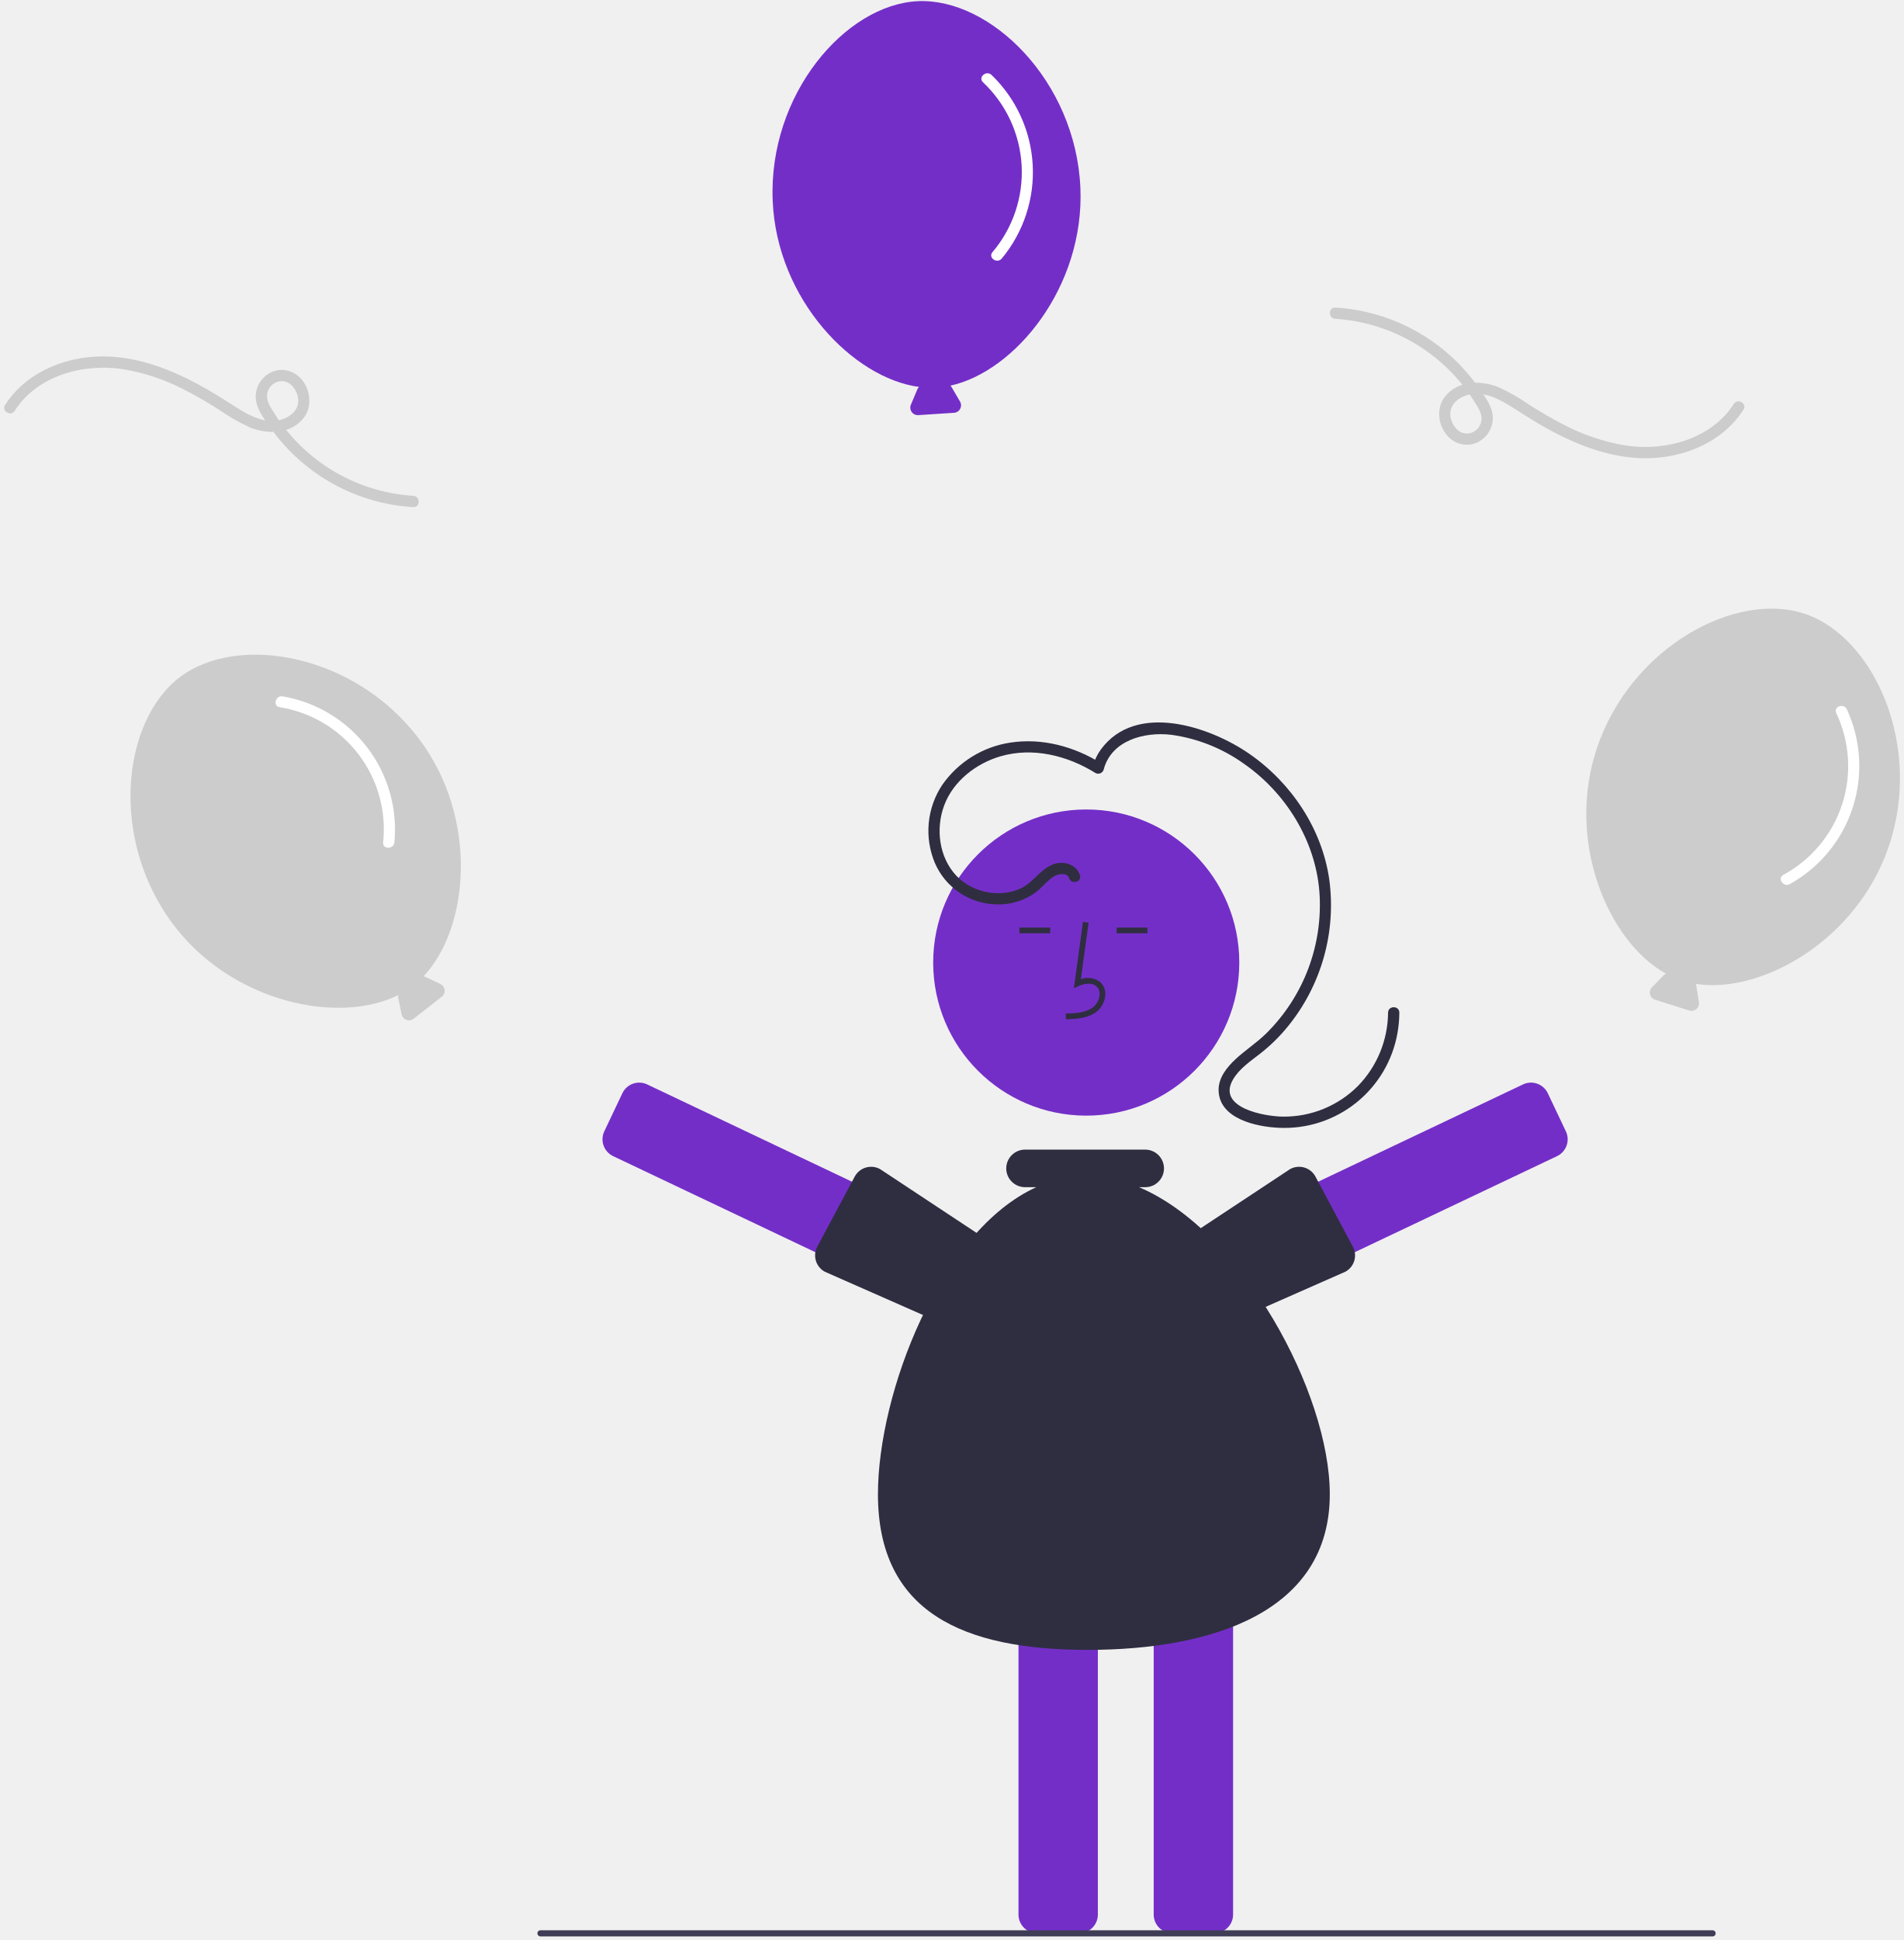
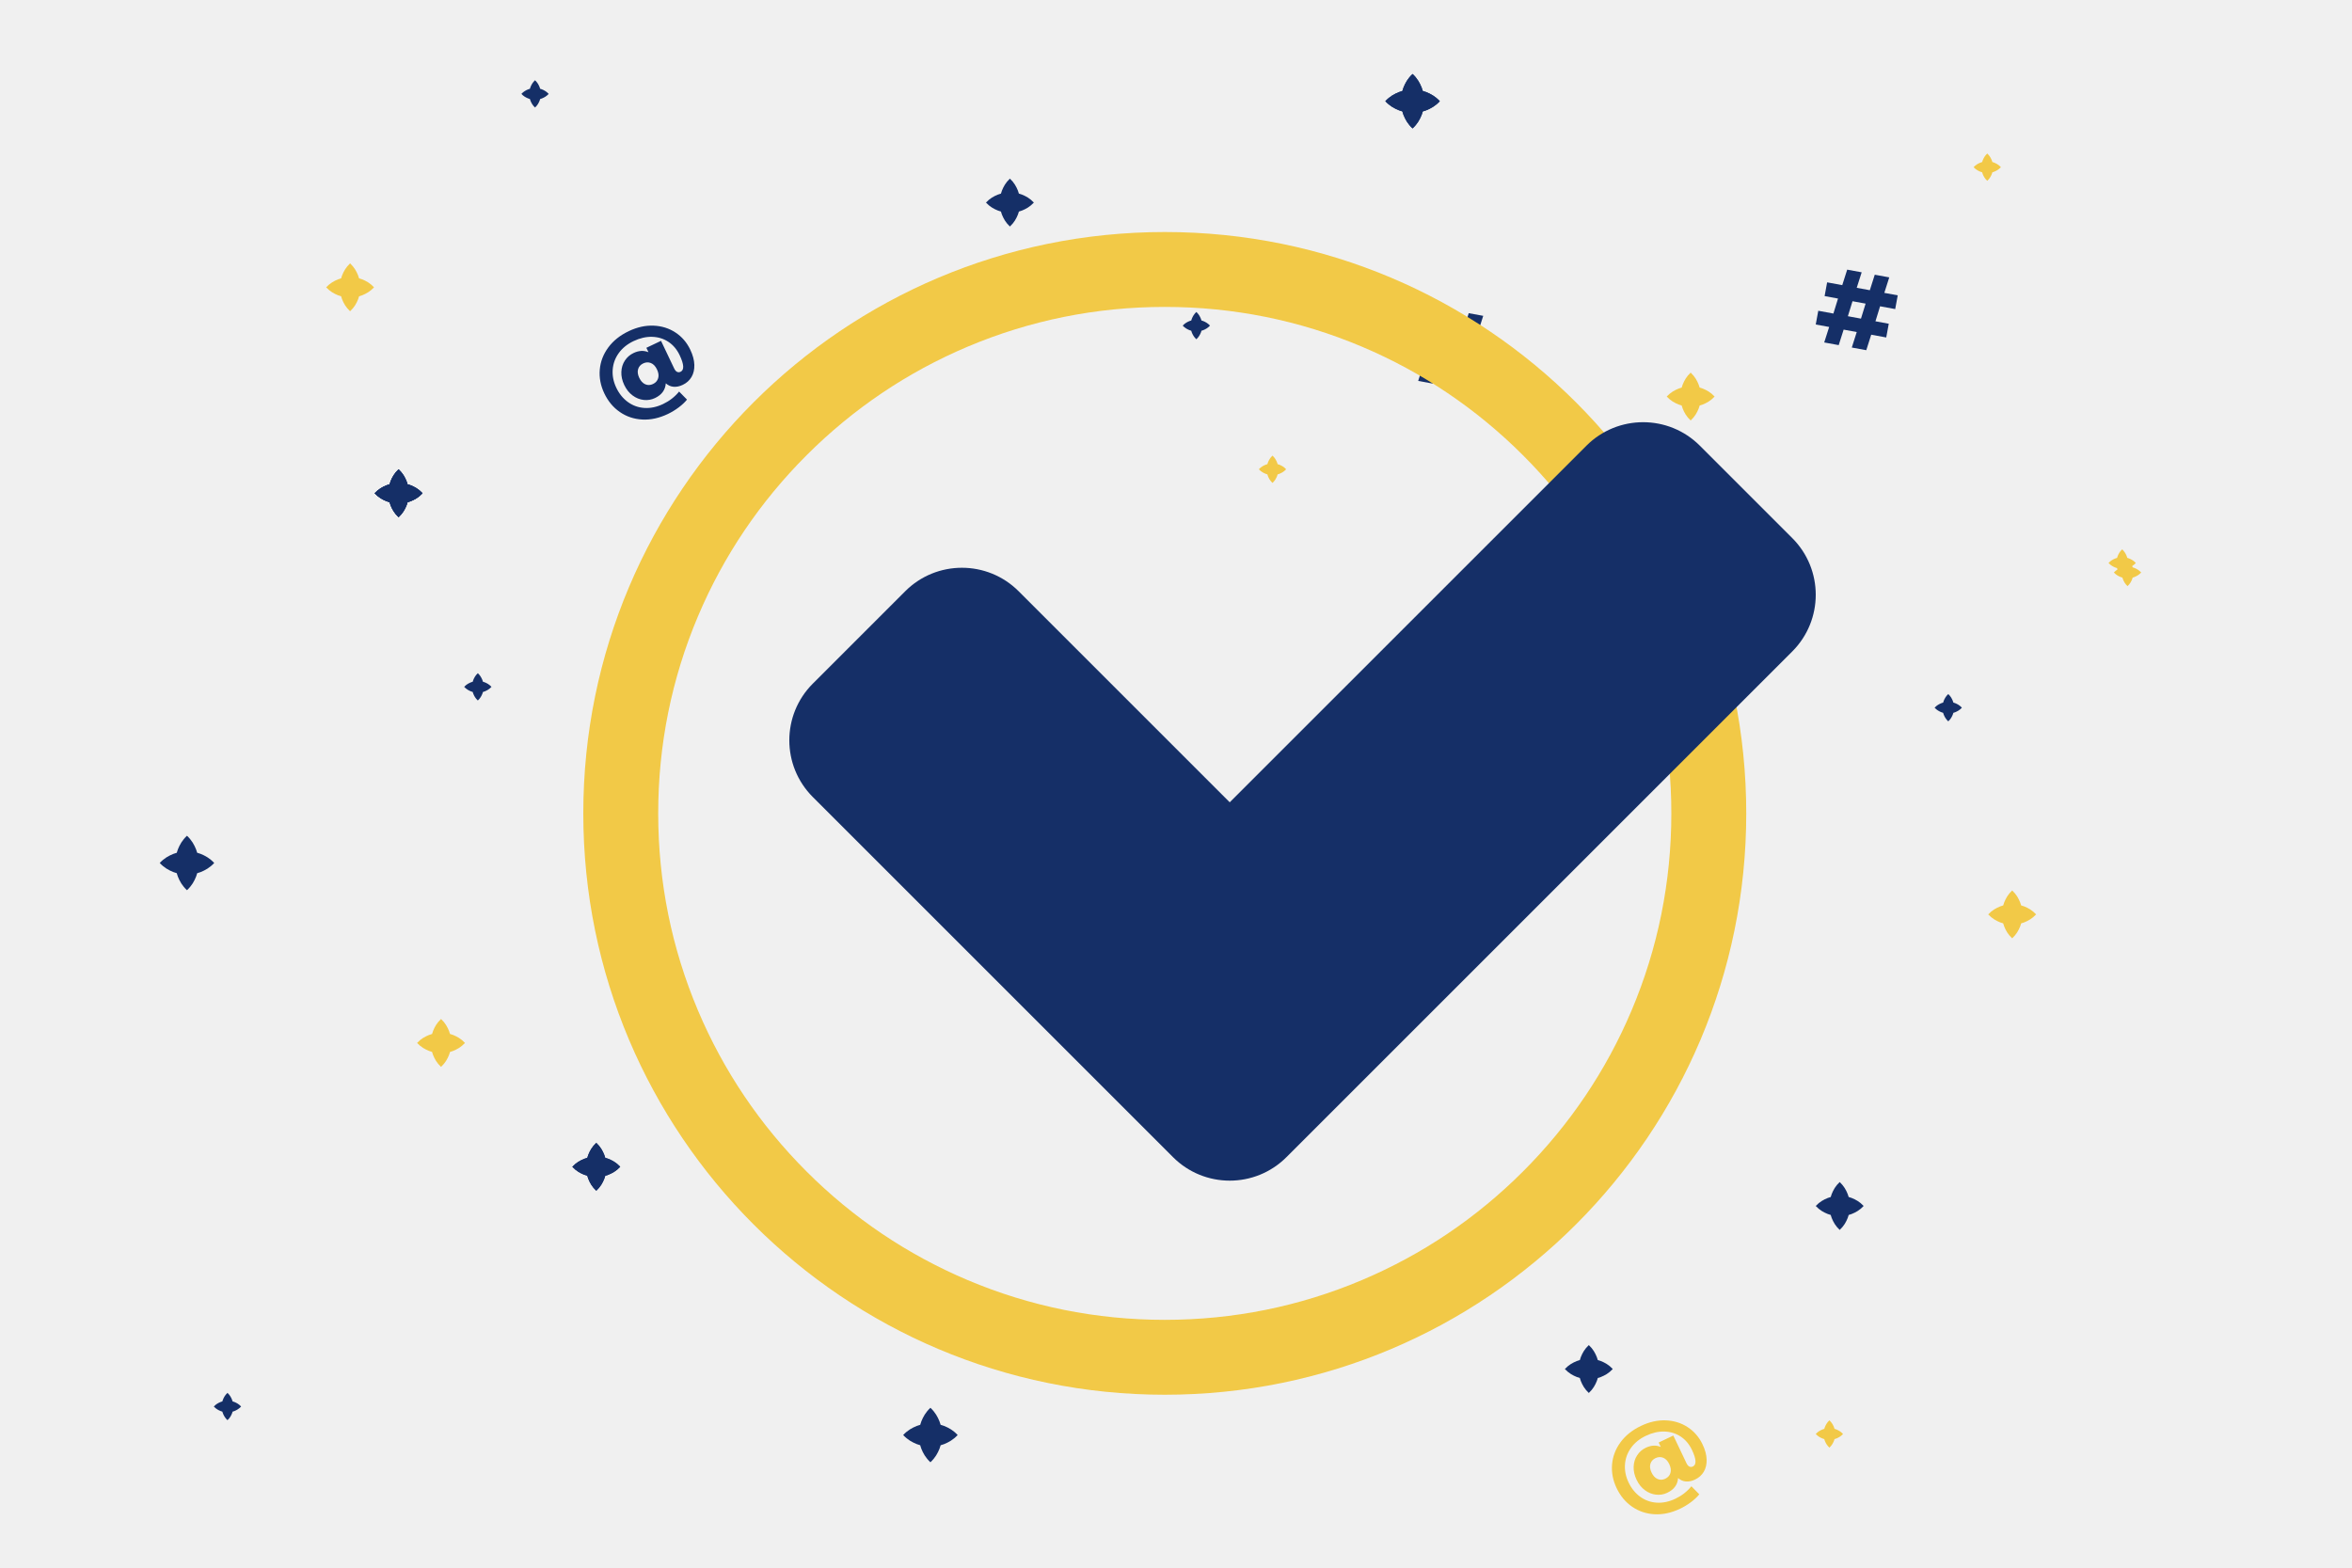
- <svg xmlns="http://www.w3.org/2000/svg" width="373" height="380" viewBox="0 0 373 380" fill="none">
-   <g clip-path="url(#clip0_46_24)">
-     <g clip-path="url(#clip1_46_24)">
-       <path d="M82.185 144.856C69.659 128.092 46.732 124.047 35.339 132.56C23.946 141.073 21.329 164.207 33.856 180.971C45.451 196.488 66.458 200.72 78.029 194.906C77.992 195.088 77.989 195.275 78.022 195.457L78.674 198.682C78.724 198.928 78.836 199.157 78.999 199.348C79.162 199.538 79.371 199.684 79.607 199.771C79.842 199.858 80.096 199.883 80.343 199.844C80.591 199.806 80.825 199.704 81.023 199.55L86.547 195.234C86.745 195.08 86.899 194.878 86.997 194.646C87.094 194.415 87.131 194.163 87.104 193.914C87.076 193.664 86.986 193.426 86.84 193.222C86.695 193.017 86.5 192.854 86.273 192.746L83.302 191.333C83.197 191.286 83.087 191.251 82.975 191.23C91.893 181.801 93.806 160.407 82.185 144.856Z" fill="#CCCCCC" />
-       <path d="M54.785 138.527C60.913 139.5 66.433 142.789 70.206 147.715C73.979 152.64 75.717 158.826 75.061 164.996C74.927 166.409 77.135 166.4 77.268 164.996C77.9 158.346 75.994 151.703 71.933 146.399C67.872 141.095 61.956 137.523 55.372 136.399C53.982 136.162 53.385 138.289 54.785 138.527Z" fill="white" />
-       <path d="M370.009 165.845C376.749 146.033 367.119 124.837 353.655 120.256C340.191 115.675 319.632 126.6 312.892 146.412C306.652 164.75 315.043 184.469 326.382 190.723C326.211 190.795 326.055 190.899 325.923 191.029L323.633 193.391C323.458 193.571 323.332 193.793 323.267 194.035C323.203 194.278 323.201 194.532 323.262 194.776C323.323 195.019 323.446 195.242 323.618 195.425C323.79 195.607 324.006 195.743 324.245 195.819L330.928 197.934C331.167 198.009 331.422 198.023 331.668 197.972C331.913 197.922 332.142 197.81 332.332 197.646C332.522 197.482 332.668 197.273 332.754 197.037C332.84 196.802 332.865 196.548 332.826 196.3L332.311 193.051C332.29 192.938 332.257 192.828 332.211 192.723C345.031 194.746 363.756 184.223 370.009 165.845Z" fill="#CCCCCC" />
-       <path d="M359.732 139.668C362.395 145.272 362.804 151.684 360.876 157.582C358.948 163.479 354.829 168.411 349.37 171.36C348.129 172.048 349.385 173.864 350.619 173.18C356.46 169.94 360.861 164.611 362.938 158.263C365.015 151.914 364.616 145.014 361.819 138.948C361.228 137.669 359.136 138.379 359.732 139.668Z" fill="white" />
-       <path d="M211.654 36.764C210.738 15.857 194.067 -0.393 179.858 0.229C165.65 0.851 150.463 18.498 151.379 39.405C152.227 58.757 167.207 74.081 180.042 75.79C179.909 75.919 179.802 76.072 179.727 76.241L178.45 79.274C178.353 79.505 178.316 79.757 178.344 80.007C178.372 80.256 178.462 80.494 178.608 80.698C178.753 80.903 178.949 81.067 179.175 81.174C179.402 81.282 179.652 81.33 179.902 81.313L186.898 80.856C187.148 80.84 187.39 80.76 187.601 80.624C187.811 80.488 187.984 80.3 188.101 80.078C188.219 79.857 188.278 79.609 188.273 79.358C188.268 79.107 188.199 78.862 188.072 78.645L186.412 75.805C186.352 75.707 186.281 75.617 186.2 75.536C198.879 72.764 212.503 56.159 211.654 36.764Z" fill="#742EC8" />
-       <path d="M192.571 16.108C197.087 20.362 199.798 26.188 200.144 32.383C200.489 38.578 198.443 44.669 194.428 49.399C193.521 50.491 195.351 51.727 196.252 50.642C200.518 45.501 202.683 38.938 202.312 32.268C201.941 25.599 199.063 19.316 194.254 14.679C193.239 13.702 191.548 15.123 192.571 16.108Z" fill="white" />
-       <path d="M212.803 218.527C229.363 218.527 242.787 205.102 242.787 188.542C242.787 171.982 229.363 158.558 212.803 158.558C196.243 158.558 182.818 171.982 182.818 188.542C182.818 205.102 196.243 218.527 212.803 218.527Z" fill="#742EC8" />
-       <path d="M211.44 378.664H203.171C202.205 378.663 201.279 378.279 200.597 377.596C199.914 376.913 199.53 375.988 199.529 375.022V306.103C199.53 305.137 199.914 304.212 200.597 303.529C201.279 302.846 202.205 302.462 203.171 302.461H211.44C212.405 302.462 213.331 302.846 214.013 303.529C214.696 304.212 215.08 305.137 215.081 306.103V375.022C215.08 375.988 214.696 376.913 214.013 377.596C213.331 378.279 212.405 378.663 211.44 378.664Z" fill="#742EC8" />
-       <path d="M237.927 378.664H229.658C228.693 378.663 227.767 378.279 227.085 377.596C226.402 376.913 226.018 375.988 226.017 375.022V306.103C226.018 305.137 226.402 304.212 227.085 303.529C227.767 302.846 228.693 302.462 229.658 302.461H237.927C238.893 302.462 239.818 302.846 240.501 303.529C241.184 304.212 241.568 305.137 241.569 306.103V375.022C241.568 375.988 241.184 376.913 240.501 377.596C239.818 378.279 238.893 378.663 237.927 378.664Z" fill="#742EC8" />
-       <path d="M190.765 246.826L187.218 254.296C186.803 255.168 186.059 255.839 185.15 256.163C184.24 256.487 183.239 256.436 182.366 256.023L120.11 226.458C119.239 226.043 118.567 225.299 118.244 224.39C117.92 223.48 117.97 222.479 118.383 221.607L121.93 214.137C122.345 213.266 123.089 212.594 123.999 212.27C124.909 211.946 125.909 211.997 126.782 212.41L189.038 241.975C189.91 242.39 190.581 243.134 190.905 244.043C191.229 244.953 191.179 245.954 190.765 246.826Z" fill="#742EC8" />
-       <path d="M200.144 250.83C200.32 251.679 200.185 252.562 199.764 253.319L195.768 260.558C195.3 261.403 194.516 262.028 193.589 262.295C192.661 262.563 191.665 262.452 190.819 261.986L161.564 249.09C160.719 248.622 160.094 247.838 159.827 246.911C159.559 245.983 159.67 244.987 160.136 244.141L167.467 230.427C167.698 230.008 168.01 229.639 168.384 229.341C168.757 229.042 169.186 228.82 169.646 228.688C170.105 228.555 170.586 228.515 171.061 228.568C171.537 228.621 171.997 228.768 172.415 228.999L198.69 246.368C199.542 246.838 199.805 249.615 200.075 250.549C200.102 250.643 200.125 250.737 200.144 250.83Z" fill="#2F2E41" />
-       <path d="M236.114 241.975L298.37 212.41C299.243 211.997 300.244 211.946 301.153 212.27C302.063 212.594 302.807 213.266 303.222 214.137L306.769 221.607C307.182 222.479 307.233 223.48 306.909 224.39C306.585 225.299 305.913 226.043 305.042 226.458L242.786 256.023C241.913 256.436 240.912 256.487 240.003 256.163C239.093 255.839 238.349 255.168 237.934 254.296L234.387 246.826C233.974 245.954 233.923 244.953 234.247 244.043C234.571 243.134 235.242 242.39 236.114 241.975Z" fill="#742EC8" />
-       <path d="M225.077 250.549C225.347 249.615 225.611 246.838 226.462 246.368L252.737 228.999C253.156 228.768 253.616 228.621 254.091 228.568C254.566 228.515 255.047 228.555 255.507 228.688C255.966 228.82 256.395 229.042 256.769 229.341C257.143 229.639 257.454 230.008 257.685 230.427L265.016 244.141C265.482 244.987 265.593 245.983 265.326 246.911C265.058 247.838 264.433 248.622 263.589 249.09L234.333 261.986C233.487 262.452 232.491 262.563 231.564 262.295C230.636 262.028 229.852 261.403 229.385 260.558L225.388 253.32C224.967 252.562 224.832 251.679 225.008 250.83C225.027 250.737 225.05 250.643 225.077 250.549Z" fill="#2F2E41" />
-       <path d="M208.811 199.656L208.78 198.535C210.865 198.477 212.702 198.346 214.083 197.337C214.475 197.035 214.797 196.652 215.027 196.214C215.257 195.777 215.39 195.294 215.418 194.8C215.442 194.499 215.396 194.195 215.284 193.914C215.172 193.633 214.997 193.381 214.772 193.179C213.855 192.405 212.38 192.655 211.305 193.148L210.378 193.573L212.156 180.581L213.266 180.733L211.753 191.785C212.372 191.555 213.039 191.484 213.693 191.578C214.346 191.672 214.966 191.928 215.495 192.323C215.851 192.634 216.13 193.023 216.311 193.459C216.492 193.896 216.569 194.368 216.537 194.84C216.505 195.503 216.327 196.152 216.017 196.74C215.708 197.327 215.273 197.84 214.744 198.242C212.97 199.539 210.664 199.604 208.811 199.656Z" fill="#2F2E41" />
-       <path d="M224.791 181.686H218.756V182.807H224.791V181.686Z" fill="#2F2E41" />
-       <path d="M205.742 181.686H199.707V182.807H205.742V181.686Z" fill="#2F2E41" />
-       <path d="M223.14 232.541H224.348C224.832 232.542 225.311 232.447 225.758 232.263C226.205 232.078 226.611 231.807 226.953 231.466C227.295 231.124 227.566 230.718 227.751 230.272C227.937 229.825 228.032 229.346 228.032 228.863C228.032 228.379 227.937 227.9 227.751 227.454C227.566 227.007 227.295 226.601 226.953 226.26C226.611 225.918 226.205 225.647 225.758 225.463C225.311 225.278 224.832 225.183 224.348 225.184H200.804C199.829 225.185 198.895 225.573 198.206 226.263C197.517 226.953 197.13 227.888 197.13 228.863C197.13 229.838 197.517 230.773 198.206 231.462C198.895 232.152 199.829 232.54 200.804 232.541H203.016C184.12 241.138 171.996 272.894 171.996 292.683C171.996 315.737 188.634 323.173 213.078 323.173C237.523 323.173 260.516 315.737 260.516 292.683C260.516 272.894 243.438 241.138 223.14 232.541Z" fill="#2F2E41" />
-       <path d="M211.568 171.418C210.837 169.198 208.202 168.516 206.173 169.354C203.794 170.336 202.446 172.769 200.148 173.919C196.016 175.988 190.535 174.877 187.384 171.561C183.939 167.935 183.261 162.277 184.995 157.699C186.788 152.964 191.235 149.537 195.998 148.145C202.326 146.296 209.115 147.993 214.596 151.405C214.743 151.488 214.906 151.537 215.074 151.548C215.243 151.559 215.411 151.532 215.567 151.468C215.723 151.405 215.863 151.307 215.975 151.181C216.088 151.056 216.171 150.907 216.218 150.745C217.725 144.986 224.227 143.31 229.451 143.928C234.608 144.638 239.513 146.596 243.742 149.631C251.91 155.33 257.668 164.611 258.474 174.604C258.862 179.743 258.121 184.905 256.305 189.729C254.488 194.552 251.639 198.92 247.958 202.527C246.116 204.304 243.971 205.701 242.094 207.432C240.384 209.01 238.698 211.085 238.732 213.54C238.811 219.185 246.239 220.742 250.635 220.911C256.092 221.155 261.451 219.403 265.711 215.982C269.97 212.562 272.838 207.708 273.778 202.327C274.012 201.017 274.133 199.689 274.14 198.358C274.147 196.938 271.94 196.936 271.933 198.358C271.892 203.723 269.781 208.864 266.041 212.71C264.118 214.639 261.83 216.164 259.31 217.196C256.79 218.228 254.089 218.746 251.366 218.72C247.857 218.703 238.348 217.039 241.535 211.487C242.781 209.316 245.017 207.838 246.944 206.328C248.949 204.752 250.769 202.955 252.371 200.971C255.596 196.988 257.973 192.389 259.356 187.454C260.74 182.52 261.1 177.355 260.415 172.276C258.992 162.322 252.957 153.329 244.747 147.649C236.931 142.242 222.483 137.459 215.651 146.828C214.927 147.831 214.397 148.96 214.089 150.158L215.71 149.499C210.429 146.212 204.135 144.507 197.928 145.458C195.257 145.861 192.696 146.804 190.401 148.23C188.107 149.657 186.128 151.536 184.585 153.754C183.106 155.984 182.2 158.545 181.949 161.21C181.698 163.874 182.109 166.559 183.145 169.027C184.16 171.391 185.833 173.413 187.965 174.852C190.097 176.292 192.598 177.088 195.17 177.147C197.955 177.258 200.695 176.42 202.941 174.768C204.198 173.809 205.164 172.452 206.525 171.636C207.304 171.168 209.056 170.84 209.439 172.005C209.881 173.348 212.014 172.773 211.568 171.418Z" fill="#2F2E41" />
-       <path d="M261.598 62.453C267.075 62.798 272.392 64.436 277.113 67.233C281.835 70.03 285.826 73.906 288.761 78.543C289.583 79.858 290.657 81.302 290.087 82.92C289.889 83.541 289.486 84.076 288.944 84.438C288.403 84.799 287.754 84.967 287.105 84.912C285.427 84.708 284.344 83.066 284.137 81.493C283.902 79.708 285.161 78.307 286.716 77.644C290.514 76.023 294.347 78.528 297.441 80.526C304.491 85.08 312.246 89.198 320.789 89.717C328.693 90.197 337.169 87.098 341.566 80.243C342.335 79.044 340.425 77.936 339.66 79.129C335.3 85.927 326.485 88.369 318.821 87.318C314.254 86.597 309.844 85.1 305.782 82.891C303.675 81.798 301.632 80.586 299.63 79.312C297.726 77.983 295.707 76.825 293.597 75.853C290.079 74.408 285.422 74.521 282.964 77.848C280.672 80.953 282.443 86.12 286.278 86.993C289.912 87.82 293.095 84.402 292.348 80.829C291.965 79.001 290.588 77.212 289.523 75.718C286.322 71.215 282.151 67.487 277.318 64.809C272.485 62.131 267.113 60.572 261.598 60.246C260.178 60.176 260.182 62.383 261.598 62.453Z" fill="#CCCCCC" />
-       <path d="M80.956 97.121C75.479 96.776 70.162 95.138 65.441 92.341C60.719 89.545 56.727 85.669 53.793 81.031C52.971 79.717 51.897 78.272 52.467 76.654C52.665 76.034 53.068 75.499 53.609 75.137C54.151 74.775 54.8 74.608 55.449 74.662C57.127 74.867 58.21 76.509 58.417 78.082C58.651 79.867 57.392 81.268 55.838 81.931C52.039 83.551 48.207 81.047 45.113 79.048C38.062 74.495 30.308 70.376 21.765 69.858C13.861 69.377 5.384 72.477 0.988 79.331C0.219 80.53 2.129 81.638 2.894 80.445C7.254 73.647 16.069 71.206 23.733 72.256C28.3 72.977 32.71 74.475 36.772 76.683C38.879 77.777 40.922 78.989 42.923 80.263C44.828 81.592 46.847 82.749 48.957 83.721C52.475 85.166 57.132 85.053 59.59 81.726C61.882 78.622 60.11 73.454 56.276 72.581C52.642 71.754 49.458 75.172 50.206 78.746C50.589 80.573 51.965 82.362 53.031 83.856C56.232 88.36 60.403 92.088 65.236 94.765C70.069 97.443 75.441 99.002 80.956 99.329C82.376 99.399 82.372 97.191 80.956 97.121Z" fill="#CCCCCC" />
-       <path d="M335.505 379.298H105.884C105.724 379.298 105.571 379.234 105.458 379.121C105.345 379.008 105.281 378.855 105.281 378.695C105.281 378.535 105.345 378.382 105.458 378.269C105.571 378.156 105.724 378.092 105.884 378.092H335.505C335.665 378.092 335.818 378.156 335.931 378.269C336.045 378.382 336.108 378.535 336.108 378.695C336.108 378.855 336.045 379.008 335.931 379.121C335.818 379.234 335.665 379.298 335.505 379.298Z" fill="#3F3D56" />
-     </g>
+ <svg xmlns="http://www.w3.org/2000/svg" width="750" height="500" viewBox="0 0 750 500" fill="none">
+   <g clip-path="url(#clip0_9076_61843)">
+     <path d="M208.397 103.863C210.989 103.967 213.314 104.689 215.37 106.032C217.427 107.375 219.01 109.213 220.119 111.545C220.937 113.265 221.368 114.873 221.409 116.364C221.45 117.856 221.151 119.148 220.509 120.239C219.867 121.33 218.933 122.166 217.71 122.748C216.696 123.23 215.727 123.432 214.801 123.357C213.874 123.283 213.044 122.915 212.309 122.257C212.163 124.367 211.01 125.934 208.85 126.962C207.723 127.498 206.528 127.697 205.267 127.559C204.006 127.42 202.823 126.945 201.723 126.133C200.621 125.32 199.734 124.207 199.061 122.792C198.388 121.378 198.08 119.99 198.135 118.627C198.19 117.265 198.564 116.054 199.258 114.998C199.951 113.942 200.871 113.141 202.018 112.596C203.7 111.796 205.288 111.708 206.781 112.335L206.113 110.93L210.787 108.707L214.946 117.453C215.237 118.065 215.561 118.45 215.918 118.608C216.275 118.767 216.644 118.755 217.026 118.573C218.23 118 218.128 116.232 216.719 113.269C215.856 111.453 214.662 110.04 213.138 109.029C211.614 108.02 209.889 107.486 207.964 107.429C206.038 107.372 204.062 107.826 202.035 108.789C200.028 109.744 198.449 111.023 197.301 112.623C196.152 114.225 195.509 115.99 195.372 117.918C195.234 119.847 195.615 121.758 196.516 123.65C197.434 125.582 198.678 127.111 200.246 128.241C201.815 129.371 203.571 129.994 205.515 130.114C207.457 130.232 209.434 129.814 211.441 128.86C213.486 127.887 215.189 126.562 216.547 124.885L219.068 127.449C218.407 128.278 217.529 129.106 216.433 129.931C215.337 130.757 214.178 131.461 212.954 132.043C210.181 133.361 207.467 133.949 204.81 133.807C202.151 133.664 199.766 132.865 197.655 131.407C195.543 129.95 193.893 127.969 192.701 125.465C191.519 122.98 191.036 120.46 191.252 117.908C191.468 115.356 192.368 112.999 193.955 110.838C195.541 108.677 197.729 106.933 200.521 105.605C203.179 104.341 205.804 103.76 208.397 103.863ZM209.869 120.638C210.121 119.815 209.999 118.878 209.498 117.826C209.008 116.794 208.362 116.116 207.564 115.793C206.765 115.47 205.945 115.508 205.105 115.907C204.263 116.308 203.721 116.918 203.478 117.737C203.234 118.555 203.358 119.482 203.848 120.513C204.34 121.545 204.982 122.231 205.775 122.569C206.569 122.906 207.386 122.875 208.227 122.476C209.068 122.074 209.616 121.463 209.869 120.638Z" fill="#152F67" />
+     <path d="M531.195 453.012C533.788 453.115 536.112 453.837 538.168 455.181C540.225 456.523 541.808 458.361 542.917 460.694C543.735 462.414 544.166 464.021 544.207 465.513C544.248 467.005 543.949 468.296 543.307 469.387C542.665 470.478 541.731 471.314 540.508 471.896C539.494 472.378 538.525 472.581 537.599 472.506C536.672 472.431 535.842 472.064 535.107 471.406C534.961 473.515 533.808 475.083 531.648 476.11C530.521 476.647 529.327 476.845 528.065 476.707C526.804 476.568 525.621 476.093 524.521 475.281C523.419 474.468 522.532 473.356 521.859 471.941C521.186 470.526 520.878 469.138 520.933 467.775C520.988 466.413 521.362 465.203 522.056 464.146C522.749 463.09 523.669 462.29 524.816 461.744C526.498 460.944 528.086 460.857 529.579 461.484L528.911 460.078L533.585 457.855L537.745 466.601C538.035 467.214 538.359 467.598 538.716 467.757C539.073 467.915 539.442 467.904 539.824 467.721C541.029 467.148 540.926 465.381 539.517 462.417C538.654 460.602 537.46 459.188 535.936 458.178C534.412 457.168 532.688 456.635 530.762 456.577C528.836 456.521 526.86 456.974 524.833 457.938C522.826 458.892 521.247 460.171 520.099 461.772C518.95 463.374 518.307 465.139 518.17 467.067C518.032 468.996 518.413 470.906 519.314 472.799C520.232 474.73 521.476 476.26 523.044 477.389C524.613 478.519 526.369 479.143 528.313 479.262C530.256 479.381 532.232 478.963 534.239 478.008C536.284 477.036 537.987 475.711 539.345 474.033L541.866 476.597C541.205 477.426 540.327 478.254 539.232 479.08C538.135 479.905 536.976 480.609 535.752 481.191C532.979 482.51 530.265 483.098 527.608 482.955C524.949 482.813 522.564 482.014 520.453 480.555C518.341 479.098 516.691 477.117 515.499 474.613C514.318 472.128 513.834 469.609 514.05 467.056C514.266 464.505 515.166 462.147 516.753 459.986C518.339 457.825 520.527 456.081 523.319 454.754C525.977 453.489 528.602 452.908 531.195 453.012ZM532.667 469.787C532.919 468.963 532.797 468.026 532.296 466.975C531.806 465.942 531.16 465.265 530.362 464.941C529.563 464.618 528.743 464.656 527.903 465.056C527.061 465.457 526.519 466.066 526.276 466.885C526.032 467.704 526.156 468.63 526.647 469.662C527.138 470.694 527.78 471.379 528.573 471.717C529.367 472.055 530.184 472.024 531.025 471.624C531.867 471.222 532.414 470.611 532.667 469.787Z" fill="#F2C947" />
+     <path d="M470.044 109.955L468.567 114.737L472.811 115.518L472.005 119.898L467.218 119.017L465.642 123.958L461.024 123.108L462.599 118.167L458.423 117.399L456.848 122.34L452.229 121.49L453.805 116.549L449.526 115.762L450.332 111.382L455.154 112.27L456.631 107.487L452.352 106.699L453.158 102.32L457.98 103.208L459.555 98.267L464.173 99.116L462.597 104.057L466.773 104.826L468.349 99.885L472.967 100.734L471.392 105.675L475.67 106.462L474.864 110.842L470.044 109.955ZM465.425 109.105L461.249 108.337L459.772 113.119L463.949 113.888L465.425 109.105Z" fill="#152F67" />
+     <path d="M454.781 29.368C454.417 29.23 454.053 29.112 453.688 29.012C453.588 28.652 453.471 28.292 453.333 27.931C452.747 26.483 451.98 25.035 450.436 23.587C448.891 25.035 448.124 26.483 447.539 27.931C447.4 28.294 447.282 28.658 447.182 29.021C446.819 29.121 446.455 29.239 446.092 29.378C444.644 29.964 443.196 30.731 441.748 32.275C443.196 33.82 444.644 34.587 446.092 35.172C446.452 35.31 446.812 35.427 447.172 35.527C447.272 35.891 447.391 36.255 447.528 36.62C448.112 38.068 448.882 39.516 450.436 40.964C451.989 39.516 452.76 38.068 453.343 36.62C453.48 36.26 453.598 35.898 453.697 35.538C454.057 35.438 454.419 35.32 454.78 35.184C456.228 34.6 457.676 33.83 459.124 32.276C457.677 30.722 456.229 29.951 454.781 29.368Z" fill="#152F67" />
+     <path d="M193.956 369.582C193.636 369.46 193.316 369.357 192.995 369.269C192.908 368.952 192.805 368.636 192.684 368.319C192.17 367.046 191.494 365.773 190.137 364.5C188.78 365.772 188.105 367.046 187.59 368.319C187.469 368.638 187.364 368.958 187.277 369.277C186.958 369.365 186.638 369.469 186.319 369.59C185.046 370.105 183.773 370.78 182.5 372.137C183.772 373.494 185.046 374.17 186.319 374.684C186.636 374.805 186.952 374.908 187.269 374.995C187.356 375.316 187.461 375.636 187.582 375.955C188.096 377.229 188.773 378.501 190.138 379.774C191.504 378.501 192.181 377.229 192.694 375.955C192.815 375.638 192.918 375.32 193.005 375.003C193.322 374.916 193.641 374.813 193.957 374.692C195.231 374.179 196.503 373.501 197.777 372.136C196.502 370.772 195.229 370.095 193.956 369.582Z" fill="#152F67" />
+     <path d="M130.917 154.764C130.597 154.642 130.276 154.539 129.956 154.45C129.869 154.133 129.765 153.818 129.645 153.501C129.131 152.227 128.455 150.955 127.098 149.682C125.741 150.954 125.066 152.227 124.551 153.501C124.429 153.82 124.325 154.139 124.238 154.458C123.919 154.547 123.599 154.65 123.28 154.772C122.007 155.286 120.734 155.962 119.461 157.319C120.733 158.676 122.007 159.351 123.28 159.866C123.597 159.986 123.913 160.09 124.23 160.177C124.317 160.497 124.421 160.818 124.543 161.137C125.056 162.41 125.734 163.683 127.099 164.956C128.465 163.683 129.142 162.41 129.655 161.137C129.776 160.82 129.879 160.502 129.966 160.185C130.283 160.098 130.601 159.994 130.918 159.874C132.192 159.36 133.464 158.683 134.738 157.318C133.463 155.953 132.189 155.277 130.917 154.764Z" fill="#152F67" />
+     <path d="M454.781 29.368C454.417 29.23 454.053 29.112 453.688 29.012C453.588 28.652 453.471 28.292 453.333 27.931C452.747 26.483 451.98 25.035 450.436 23.587C448.891 25.035 448.124 26.483 447.539 27.931C447.4 28.294 447.282 28.658 447.182 29.021C446.819 29.121 446.455 29.239 446.092 29.378C444.644 29.964 443.196 30.731 441.748 32.275C443.196 33.82 444.644 34.587 446.092 35.172C446.452 35.31 446.812 35.427 447.172 35.527C447.272 35.891 447.391 36.255 447.528 36.62C448.112 38.068 448.882 39.516 450.436 40.964C451.989 39.516 452.76 38.068 453.343 36.62C453.48 36.26 453.598 35.898 453.697 35.538C454.057 35.438 454.419 35.32 454.78 35.184C456.228 34.6 457.676 33.83 459.124 32.276C457.677 30.722 456.229 29.951 454.781 29.368Z" fill="#152F67" />
+     <path d="M193.956 369.582C193.636 369.46 193.316 369.357 192.995 369.269C192.908 368.952 192.805 368.636 192.684 368.319C192.17 367.046 191.494 365.773 190.137 364.5C188.78 365.772 188.105 367.046 187.59 368.319C187.469 368.638 187.364 368.958 187.277 369.277C186.958 369.365 186.638 369.469 186.319 369.59C185.046 370.105 183.773 370.78 182.5 372.137C183.772 373.494 185.046 374.17 186.319 374.684C186.636 374.805 186.952 374.908 187.269 374.995C187.356 375.316 187.461 375.636 187.582 375.955C188.096 377.229 188.773 378.501 190.138 379.774C191.504 378.501 192.181 377.229 192.694 375.955C192.815 375.638 192.918 375.32 193.005 375.003C193.322 374.916 193.641 374.813 193.957 374.692C195.231 374.179 196.503 373.501 197.777 372.136C196.502 370.772 195.229 370.095 193.956 369.582Z" fill="#152F67" />
+     <path d="M130.917 154.764C130.597 154.642 130.276 154.539 129.956 154.45C129.869 154.133 129.765 153.818 129.645 153.501C129.131 152.227 128.455 150.955 127.098 149.682C125.741 150.954 125.066 152.227 124.551 153.501C124.429 153.82 124.325 154.139 124.238 154.458C123.919 154.547 123.599 154.65 123.28 154.772C122.007 155.286 120.734 155.962 119.461 157.319C120.733 158.676 122.007 159.351 123.28 159.866C123.597 159.986 123.913 160.09 124.23 160.177C124.317 160.497 124.421 160.818 124.543 161.137C125.056 162.41 125.734 163.683 127.099 164.956C128.465 163.683 129.142 162.41 129.655 161.137C129.776 160.82 129.879 160.502 129.966 160.185C130.283 160.098 130.601 159.994 130.918 159.874C132.192 159.36 133.464 158.683 134.738 157.318C133.463 155.953 132.189 155.277 130.917 154.764Z" fill="#152F67" />
+     <path d="M63.965 272.33C63.601 272.192 63.237 272.074 62.872 271.974C62.772 271.614 62.655 271.254 62.518 270.894C61.933 269.446 61.166 267.998 59.621 266.55C58.077 267.998 57.31 269.446 56.724 270.894C56.585 271.257 56.467 271.621 56.367 271.983C56.004 272.083 55.64 272.202 55.277 272.341C53.829 272.926 52.381 273.693 50.933 275.238C52.381 276.782 53.829 277.549 55.277 278.135C55.637 278.272 55.997 278.39 56.358 278.49C56.458 278.854 56.576 279.218 56.714 279.583C57.297 281.031 58.068 282.479 59.621 283.927C61.175 282.479 61.945 281.031 62.529 279.583C62.665 279.222 62.783 278.86 62.882 278.5C63.243 278.401 63.605 278.283 63.965 278.146C65.413 277.563 66.861 276.792 68.309 275.239C66.861 273.685 65.413 272.915 63.965 272.33Z" fill="#152F67" />
+     <path d="M301.032 454.78C300.668 454.643 300.304 454.524 299.939 454.424C299.839 454.064 299.722 453.704 299.585 453.344C298.999 451.896 298.232 450.448 296.688 449C295.143 450.448 294.376 451.896 293.791 453.344C293.652 453.707 293.534 454.071 293.434 454.434C293.071 454.534 292.707 454.652 292.344 454.791C290.896 455.376 289.448 456.143 288 457.688C289.448 459.232 290.896 459.999 292.344 460.585C292.703 460.723 293.064 460.84 293.424 460.94C293.524 461.304 293.643 461.668 293.78 462.033C294.364 463.481 295.134 464.929 296.688 466.377C298.241 464.929 299.012 463.481 299.595 462.033C299.732 461.672 299.85 461.311 299.949 460.95C300.309 460.851 300.671 460.733 301.032 460.596C302.48 460.013 303.928 459.243 305.376 457.689C303.928 456.135 302.48 455.365 301.032 454.78Z" fill="#152F67" />
+     <path d="M484.728 201.986C484.364 201.849 484 201.73 483.636 201.63C483.536 201.27 483.419 200.911 483.281 200.55C482.696 199.102 481.928 197.654 480.384 196.206C478.839 197.654 478.072 199.102 477.487 200.55C477.349 200.913 477.23 201.277 477.13 201.64C476.767 201.74 476.403 201.858 476.04 201.997C474.592 202.582 473.144 203.349 471.696 204.894C473.144 206.438 474.592 207.206 476.04 207.791C476.4 207.929 476.76 208.046 477.12 208.146C477.22 208.51 477.339 208.874 477.476 209.238C478.06 210.686 478.83 212.134 480.384 213.582C481.937 212.134 482.708 210.686 483.291 209.238C483.428 208.877 483.546 208.516 483.645 208.155C484.005 208.055 484.367 207.938 484.728 207.801C486.176 207.218 487.624 206.447 489.072 204.894C487.624 203.341 486.176 202.57 484.728 201.986Z" fill="#152F67" />
+     <path d="M635.869 51.86C635.686 51.791 635.504 51.732 635.321 51.682C635.272 51.502 635.212 51.322 635.144 51.142C634.851 50.416 634.466 49.69 633.692 48.964C632.918 49.69 632.533 50.416 632.239 51.142C632.17 51.324 632.11 51.505 632.06 51.688C631.877 51.739 631.696 51.797 631.513 51.867C630.788 52.16 630.062 52.545 629.336 53.32C630.062 54.094 630.788 54.478 631.513 54.771C631.694 54.84 631.874 54.899 632.054 54.949C632.105 55.132 632.163 55.314 632.232 55.497C632.525 56.223 632.911 56.948 633.689 57.674C634.468 56.948 634.854 56.223 635.146 55.497C635.215 55.315 635.274 55.135 635.323 54.954C635.505 54.904 635.685 54.845 635.866 54.777C636.592 54.484 637.318 54.098 638.044 53.32C637.32 52.539 636.594 52.153 635.869 51.86Z" fill="#F2C947" />
+     <path d="M585.533 455.896C585.35 455.827 585.167 455.767 584.985 455.718C584.935 455.538 584.876 455.357 584.808 455.177C584.515 454.451 584.129 453.726 583.355 453C582.581 453.726 582.197 454.451 581.903 455.177C581.834 455.36 581.774 455.541 581.724 455.724C581.541 455.774 581.36 455.833 581.177 455.903C580.451 456.196 579.726 456.58 579 457.355C579.726 458.129 580.451 458.514 581.177 458.807C581.357 458.876 581.538 458.934 581.718 458.985C581.768 459.167 581.827 459.35 581.896 459.533C582.189 460.258 582.575 460.984 583.353 461.71C584.132 460.984 584.517 460.258 584.81 459.533C584.879 459.351 584.938 459.171 584.987 458.989C585.168 458.94 585.349 458.88 585.53 458.813C586.256 458.52 586.982 458.134 587.707 457.355C586.984 456.575 586.258 456.189 585.533 455.896Z" fill="#F2C947" />
+     <path d="M680.598 181.132C680.416 181.064 680.233 181.004 680.051 180.953C680.001 180.773 679.942 180.593 679.874 180.412C679.581 179.687 679.195 178.961 678.421 178.235C677.647 178.961 677.263 179.687 676.97 180.412C676.9 180.595 676.841 180.776 676.791 180.959C676.608 181.01 676.427 181.069 676.244 181.138C675.519 181.431 674.793 181.816 674.067 182.591C674.793 183.365 675.519 183.749 676.244 184.042C676.425 184.111 676.605 184.17 676.786 184.22C676.837 184.403 676.895 184.585 676.965 184.768C677.258 185.494 677.644 186.219 678.422 186.945C679.201 186.219 679.587 185.494 679.88 184.768C679.949 184.586 680.007 184.406 680.057 184.225C680.237 184.174 680.418 184.116 680.6 184.048C681.325 183.755 682.051 183.369 682.777 182.591C682.05 181.811 681.324 181.425 680.598 181.132Z" fill="#F2C947" />
+     <path d="M678.893 178.105C678.711 178.036 678.528 177.976 678.346 177.925C678.296 177.745 678.237 177.565 678.168 177.385C677.874 176.659 677.489 175.933 676.715 175.208C675.941 175.933 675.557 176.659 675.263 177.385C675.194 177.567 675.134 177.749 675.083 177.931C674.901 177.982 674.719 178.04 674.537 178.11C673.811 178.403 673.085 178.788 672.36 179.562C673.085 180.336 673.811 180.72 674.537 181.013C674.717 181.082 674.897 181.141 675.078 181.191C675.128 181.374 675.187 181.556 675.257 181.739C675.55 182.465 675.935 183.19 676.714 183.916C677.492 183.19 677.878 182.465 678.171 181.739C678.24 181.557 678.299 181.377 678.349 181.196C678.529 181.146 678.711 181.087 678.892 181.019C679.618 180.726 680.344 180.34 681.069 179.562C680.345 178.783 679.619 178.396 678.893 178.105Z" fill="#F2C947" />
+     <path d="M154.547 217.606C154.365 217.537 154.182 217.477 154 217.427C153.949 217.247 153.891 217.066 153.822 216.886C153.528 216.16 153.144 215.435 152.37 214.709C151.596 215.435 151.212 216.16 150.918 216.886C150.849 217.069 150.789 217.25 150.739 217.433C150.556 217.483 150.375 217.542 150.192 217.612C149.466 217.906 148.741 218.289 148.015 219.063C148.741 219.837 149.466 220.222 150.192 220.516C150.372 220.585 150.553 220.643 150.734 220.694C150.783 220.876 150.843 221.059 150.912 221.241C151.205 221.967 151.591 222.693 152.369 223.419C153.148 222.693 153.533 221.967 153.826 221.241C153.895 221.061 153.954 220.88 154.003 220.698C154.185 220.649 154.365 220.589 154.546 220.522C155.272 220.229 155.998 219.843 156.723 219.064C155.999 218.286 155.273 217.899 154.547 217.606Z" fill="#152F67" />
+     <path d="M74.713 447.141C74.53 447.072 74.348 447.012 74.165 446.962C74.115 446.781 74.056 446.601 73.987 446.421C73.694 445.695 73.31 444.969 72.536 444.244C71.762 444.969 71.377 445.695 71.084 446.421C71.015 446.603 70.956 446.785 70.905 446.967C70.722 447.018 70.541 447.076 70.359 447.146C69.633 447.439 68.907 447.825 68.181 448.599C68.907 449.373 69.633 449.758 70.359 450.05C70.539 450.119 70.719 450.178 70.899 450.227C70.95 450.41 71.008 450.592 71.079 450.775C71.371 451.501 71.757 452.226 72.536 452.952C73.314 452.226 73.7 451.501 73.993 450.775C74.062 450.594 74.12 450.413 74.17 450.232C74.351 450.182 74.531 450.124 74.713 450.055C75.439 449.762 76.164 449.376 76.89 448.598C76.164 447.819 75.437 447.434 74.713 447.141Z" fill="#152F67" />
+     <path d="M383.668 102.395C383.485 102.326 383.302 102.266 383.12 102.216C383.07 102.035 383.011 101.855 382.942 101.675C382.649 100.949 382.264 100.223 381.49 99.498C380.717 100.223 380.332 100.949 380.039 101.675C379.97 101.857 379.91 102.039 379.86 102.221C379.677 102.272 379.496 102.33 379.313 102.4C378.588 102.693 377.862 103.078 377.136 103.852C377.862 104.626 378.588 105.01 379.313 105.303C379.494 105.372 379.674 105.431 379.854 105.481C379.905 105.664 379.963 105.846 380.033 106.029C380.326 106.755 380.712 107.48 381.49 108.206C382.269 107.48 382.655 106.755 382.948 106.029C383.017 105.847 383.075 105.667 383.124 105.486C383.306 105.436 383.486 105.378 383.666 105.309C384.392 105.016 385.118 104.63 385.844 103.852C385.119 103.073 384.393 102.687 383.668 102.395Z" fill="#152F67" />
+     <path d="M172.788 28.489C172.605 28.421 172.422 28.361 172.24 28.31C172.191 28.13 172.131 27.95 172.062 27.769C171.768 27.044 171.383 26.318 170.609 25.592C169.835 26.318 169.451 27.044 169.158 27.769C169.089 27.952 169.029 28.133 168.979 28.316C168.796 28.366 168.615 28.425 168.432 28.495C167.707 28.788 166.981 29.173 166.255 29.947C166.981 30.721 167.707 31.105 168.432 31.398C168.613 31.467 168.793 31.525 168.974 31.576C169.025 31.759 169.083 31.941 169.153 32.124C169.446 32.849 169.832 33.575 170.611 34.301C171.389 33.575 171.775 32.849 172.068 32.124C172.137 31.942 172.195 31.762 172.244 31.581C172.426 31.531 172.606 31.471 172.788 31.404C173.513 31.111 174.239 30.725 174.965 29.947C174.239 29.168 173.514 28.782 172.788 28.489Z" fill="#152F67" />
+     <path d="M623.432 224.257C623.249 224.188 623.067 224.128 622.884 224.078C622.835 223.898 622.775 223.717 622.706 223.537C622.413 222.811 622.029 222.086 621.255 221.36C620.481 222.086 620.096 222.811 619.802 223.537C619.733 223.72 619.674 223.901 619.623 224.084C619.441 224.134 619.259 224.193 619.077 224.263C618.351 224.557 617.625 224.94 616.899 225.715C617.625 226.489 618.351 226.874 619.077 227.167C619.257 227.236 619.437 227.294 619.617 227.345C619.668 227.527 619.726 227.71 619.797 227.892C620.089 228.618 620.475 229.344 621.254 230.069C622.032 229.344 622.418 228.618 622.711 227.892C622.78 227.711 622.838 227.531 622.888 227.349C623.068 227.3 623.249 227.24 623.431 227.172C624.156 226.88 624.882 226.494 625.608 225.715C624.883 224.936 624.158 224.55 623.432 224.257Z" fill="#152F67" />
+     <path d="M407.949 148.212C407.766 148.143 407.584 148.083 407.401 148.032C407.351 147.852 407.292 147.672 407.223 147.492C406.93 146.766 406.546 146.04 405.772 145.314C404.998 146.04 404.613 146.766 404.319 147.492C404.25 147.674 404.19 147.856 404.14 148.038C403.959 148.089 403.776 148.147 403.593 148.217C402.868 148.51 402.142 148.895 401.416 149.669C402.142 150.443 402.868 150.827 403.593 151.121C403.774 151.19 403.954 151.249 404.134 151.299C404.185 151.482 404.243 151.664 404.313 151.847C404.606 152.573 404.992 153.298 405.77 154.024C406.549 153.298 406.935 152.573 407.228 151.847C407.297 151.666 407.355 151.485 407.404 151.304C407.586 151.254 407.766 151.195 407.948 151.127C408.673 150.834 409.399 150.448 410.125 149.67C409.4 148.89 408.674 148.504 407.949 148.212Z" fill="#F2C947" />
+     <path d="M325.858 62.053C325.537 61.932 325.217 61.828 324.897 61.74C324.809 61.423 324.706 61.107 324.586 60.79C324.071 59.517 323.396 58.245 322.039 56.971C320.681 58.245 320.006 59.517 319.492 60.79C319.37 61.11 319.266 61.429 319.177 61.748C318.858 61.836 318.539 61.94 318.22 62.062C316.947 62.576 315.674 63.251 314.4 64.608C315.674 65.966 316.946 66.641 318.22 67.155C318.536 67.276 318.852 67.379 319.169 67.466C319.258 67.787 319.361 68.107 319.483 68.426C319.996 69.7 320.673 70.972 322.039 72.246C323.404 70.973 324.081 69.7 324.595 68.426C324.715 68.109 324.819 67.791 324.906 67.474C325.223 67.387 325.541 67.284 325.858 67.163C327.13 66.65 328.404 65.972 329.677 64.607C328.404 63.244 327.131 62.567 325.858 62.053Z" fill="#152F67" />
+     <path d="M130.917 154.764C130.597 154.642 130.276 154.539 129.956 154.45C129.869 154.133 129.765 153.818 129.645 153.501C129.131 152.227 128.455 150.955 127.098 149.682C125.741 150.954 125.066 152.227 124.551 153.501C124.429 153.82 124.325 154.139 124.238 154.458C123.919 154.547 123.599 154.65 123.28 154.772C122.007 155.286 120.734 155.962 119.461 157.319C120.733 158.676 122.007 159.351 123.28 159.866C123.597 159.986 123.913 160.09 124.23 160.177C124.317 160.497 124.421 160.818 124.543 161.137C125.056 162.41 125.734 163.682 127.099 164.956C128.465 163.682 129.142 162.41 129.655 161.137C129.776 160.82 129.879 160.502 129.966 160.185C130.283 160.098 130.601 159.994 130.918 159.874C132.192 159.36 133.464 158.683 134.738 157.318C133.463 155.953 132.189 155.277 130.917 154.764Z" fill="#152F67" />
+     <path d="M510.456 434.082C510.136 433.961 509.816 433.857 509.495 433.769C509.408 433.452 509.305 433.136 509.184 432.819C508.67 431.546 507.994 430.273 506.637 429C505.28 430.272 504.605 431.546 504.09 432.819C503.969 433.138 503.864 433.458 503.777 433.777C503.458 433.865 503.138 433.969 502.819 434.09C501.546 434.605 500.273 435.28 499 436.637C500.272 437.994 501.546 438.67 502.819 439.184C503.136 439.305 503.452 439.408 503.769 439.495C503.856 439.816 503.961 440.136 504.082 440.455C504.596 441.729 505.273 443.001 506.638 444.274C508.004 443.001 508.681 441.729 509.194 440.455C509.315 440.138 509.418 439.82 509.506 439.503C509.822 439.416 510.141 439.313 510.457 439.192C511.731 438.679 513.003 438.001 514.277 436.636C513.002 435.272 511.729 434.596 510.456 434.082Z" fill="#152F67" />
+     <path d="M542.933 123.92C542.612 123.798 542.292 123.695 541.973 123.606C541.885 123.29 541.782 122.974 541.661 122.657C541.147 121.385 540.472 120.111 539.115 118.839C537.757 120.111 537.082 121.385 536.568 122.657C536.446 122.976 536.341 123.295 536.254 123.615C535.935 123.703 535.616 123.806 535.297 123.928C534.023 124.442 532.751 125.118 531.477 126.475C532.751 127.832 534.023 128.507 535.297 129.022C535.614 129.142 535.929 129.246 536.246 129.333C536.335 129.653 536.438 129.974 536.56 130.294C537.073 131.566 537.75 132.84 539.116 134.112C540.481 132.84 541.159 131.566 541.672 130.294C541.792 129.977 541.896 129.659 541.983 129.342C542.3 129.255 542.618 129.151 542.935 129.031C544.208 128.518 545.481 127.84 546.754 126.475C545.478 125.111 544.206 124.433 542.933 123.92Z" fill="#F2C947" />
+     <path d="M144.456 330.082C144.136 329.961 143.816 329.857 143.495 329.769C143.408 329.452 143.305 329.136 143.184 328.819C142.67 327.547 141.994 326.273 140.637 325C139.28 326.272 138.605 327.546 138.09 328.819C137.969 329.138 137.864 329.458 137.777 329.777C137.458 329.865 137.138 329.969 136.819 330.09C135.546 330.605 134.273 331.28 133 332.637C134.273 333.994 135.546 334.67 136.819 335.184C137.136 335.305 137.452 335.408 137.769 335.495C137.856 335.816 137.961 336.136 138.082 336.456C138.596 337.729 139.273 339.002 140.638 340.274C142.004 339.002 142.681 337.729 143.194 336.456C143.315 336.139 143.418 335.821 143.506 335.504C143.822 335.417 144.141 335.314 144.457 335.193C145.73 334.68 147.003 334.002 148.275 332.637C147.002 331.273 145.729 330.596 144.456 330.082Z" fill="#F2C947" />
+     <path d="M115.456 89.082C115.136 88.96 114.816 88.857 114.495 88.769C114.408 88.452 114.305 88.136 114.184 87.819C113.67 86.547 112.994 85.273 111.637 84C110.28 85.272 109.605 86.546 109.09 87.819C108.969 88.138 108.864 88.458 108.777 88.777C108.458 88.865 108.138 88.969 107.819 89.09C106.546 89.605 105.273 90.28 104 91.637C105.273 92.994 106.546 93.67 107.819 94.184C108.136 94.305 108.452 94.408 108.769 94.495C108.856 94.816 108.961 95.136 109.082 95.456C109.596 96.729 110.273 98.002 111.638 99.274C113.004 98.002 113.681 96.729 114.194 95.456C114.315 95.139 114.418 94.821 114.506 94.504C114.822 94.417 115.141 94.314 115.457 94.193C116.73 93.68 118.003 93.002 119.275 91.637C118.002 90.273 116.729 89.596 115.456 89.082Z" fill="#F2C947" />
+     <path d="M645.455 289.082C645.135 288.961 644.814 288.857 644.495 288.769C644.408 288.452 644.305 288.136 644.184 287.819C643.67 286.546 642.994 285.273 641.637 284C640.28 285.273 639.605 286.546 639.09 287.819C638.969 288.138 638.864 288.458 638.777 288.777C638.458 288.865 638.138 288.969 637.818 289.09C636.546 289.605 635.272 290.28 634 291.637C635.273 292.994 636.546 293.67 637.818 294.184C638.135 294.305 638.451 294.408 638.768 294.495C638.856 294.816 638.959 295.136 639.081 295.456C639.594 296.729 640.272 298.002 641.637 299.274C643.002 298.002 643.68 296.729 644.193 295.456C644.314 295.139 644.417 294.821 644.504 294.504C644.821 294.417 645.139 294.314 645.456 294.193C646.73 293.68 648.002 293.002 649.275 291.637C648.001 290.273 646.727 289.596 645.455 289.082Z" fill="#F2C947" />
+     <path d="M590.456 382.082C590.136 381.961 589.816 381.857 589.495 381.769C589.408 381.452 589.305 381.136 589.184 380.819C588.67 379.546 587.994 378.273 586.637 377C585.28 378.272 584.605 379.546 584.09 380.819C583.969 381.138 583.864 381.458 583.777 381.777C583.458 381.865 583.138 381.969 582.819 382.09C581.546 382.605 580.273 383.28 579 384.637C580.272 385.994 581.546 386.67 582.819 387.184C583.136 387.305 583.452 387.408 583.769 387.495C583.856 387.816 583.961 388.136 584.082 388.455C584.596 389.729 585.273 391.001 586.638 392.274C588.004 391.001 588.681 389.729 589.194 388.455C589.315 388.138 589.418 387.82 589.506 387.503C589.822 387.416 590.141 387.313 590.457 387.192C591.731 386.679 593.003 386.001 594.277 384.636C593.002 383.272 591.729 382.596 590.456 382.082Z" fill="#152F67" />
+     <path d="M371.42 97.888C393.237 97.888 414.389 102.155 434.288 110.572C453.521 118.706 470.798 130.357 485.641 145.2C500.483 160.042 512.134 177.319 520.268 196.552C528.685 216.451 532.952 237.603 532.952 259.42C532.952 281.237 528.685 302.389 520.268 322.288C512.134 341.521 500.483 358.798 485.641 373.641C470.798 388.483 453.521 400.134 434.288 408.268C414.389 416.685 393.237 420.953 371.42 420.953C349.603 420.953 328.451 416.685 308.552 408.268C289.319 400.134 272.042 388.483 257.2 373.641C242.357 358.798 230.706 341.521 222.572 322.288C214.156 302.389 209.888 281.237 209.888 259.42C209.888 237.603 214.156 216.451 222.572 196.552C230.706 177.319 242.357 160.042 257.2 145.2C272.042 130.357 289.319 118.706 308.552 110.572C328.451 102.156 349.603 97.888 371.42 97.888ZM371.42 74C269.015 74 186 157.015 186 259.42C186 361.825 269.015 444.84 371.42 444.84C473.825 444.84 556.84 361.825 556.84 259.42C556.84 157.015 473.825 74 371.42 74Z" fill="#F2C947" />
+     <path d="M571.509 207.779L410.216 369.067C400.228 379.055 384.039 379.055 374.051 369.067L259.187 254.203C249.199 244.219 249.199 228.025 259.187 218.037L288.654 188.57C298.642 178.587 314.832 178.587 324.82 188.57L392.134 255.885L505.877 142.147C515.865 132.159 532.054 132.159 542.042 142.147L571.509 171.614C581.497 181.596 581.497 197.791 571.509 207.779Z" fill="#152F67" />
+     <path d="M599.517 97.688L598.041 102.471L602.285 103.252L601.479 107.631L596.691 106.75L595.116 111.691L590.498 110.842L592.073 105.901L587.897 105.132L586.321 110.073L581.703 109.224L583.278 104.283L579 103.495L579.806 99.115L584.628 100.003L586.104 95.221L581.826 94.433L582.632 90.053L587.454 90.941L589.029 86L593.646 86.85L592.071 91.791L596.247 92.559L597.822 87.618L602.441 88.468L600.865 93.409L605.144 94.195L604.338 98.576L599.517 97.688ZM594.899 96.838L590.723 96.07L589.246 100.853L593.422 101.621L594.899 96.838Z" fill="#152F67" />
  </g>
  <defs>
-     <clipPath id="clip0_46_24">
-       <rect width="371.41" height="379.086" fill="white" transform="translate(0.807205 0.21167)" />
-     </clipPath>
-     <clipPath id="clip1_46_24">
-       <rect width="371.406" height="379.086" fill="white" transform="translate(0.80899 0.21167)" />
+     <clipPath id="clip0_9076_61843">
+       <rect width="750" height="500" fill="white" />
    </clipPath>
  </defs>
</svg>
